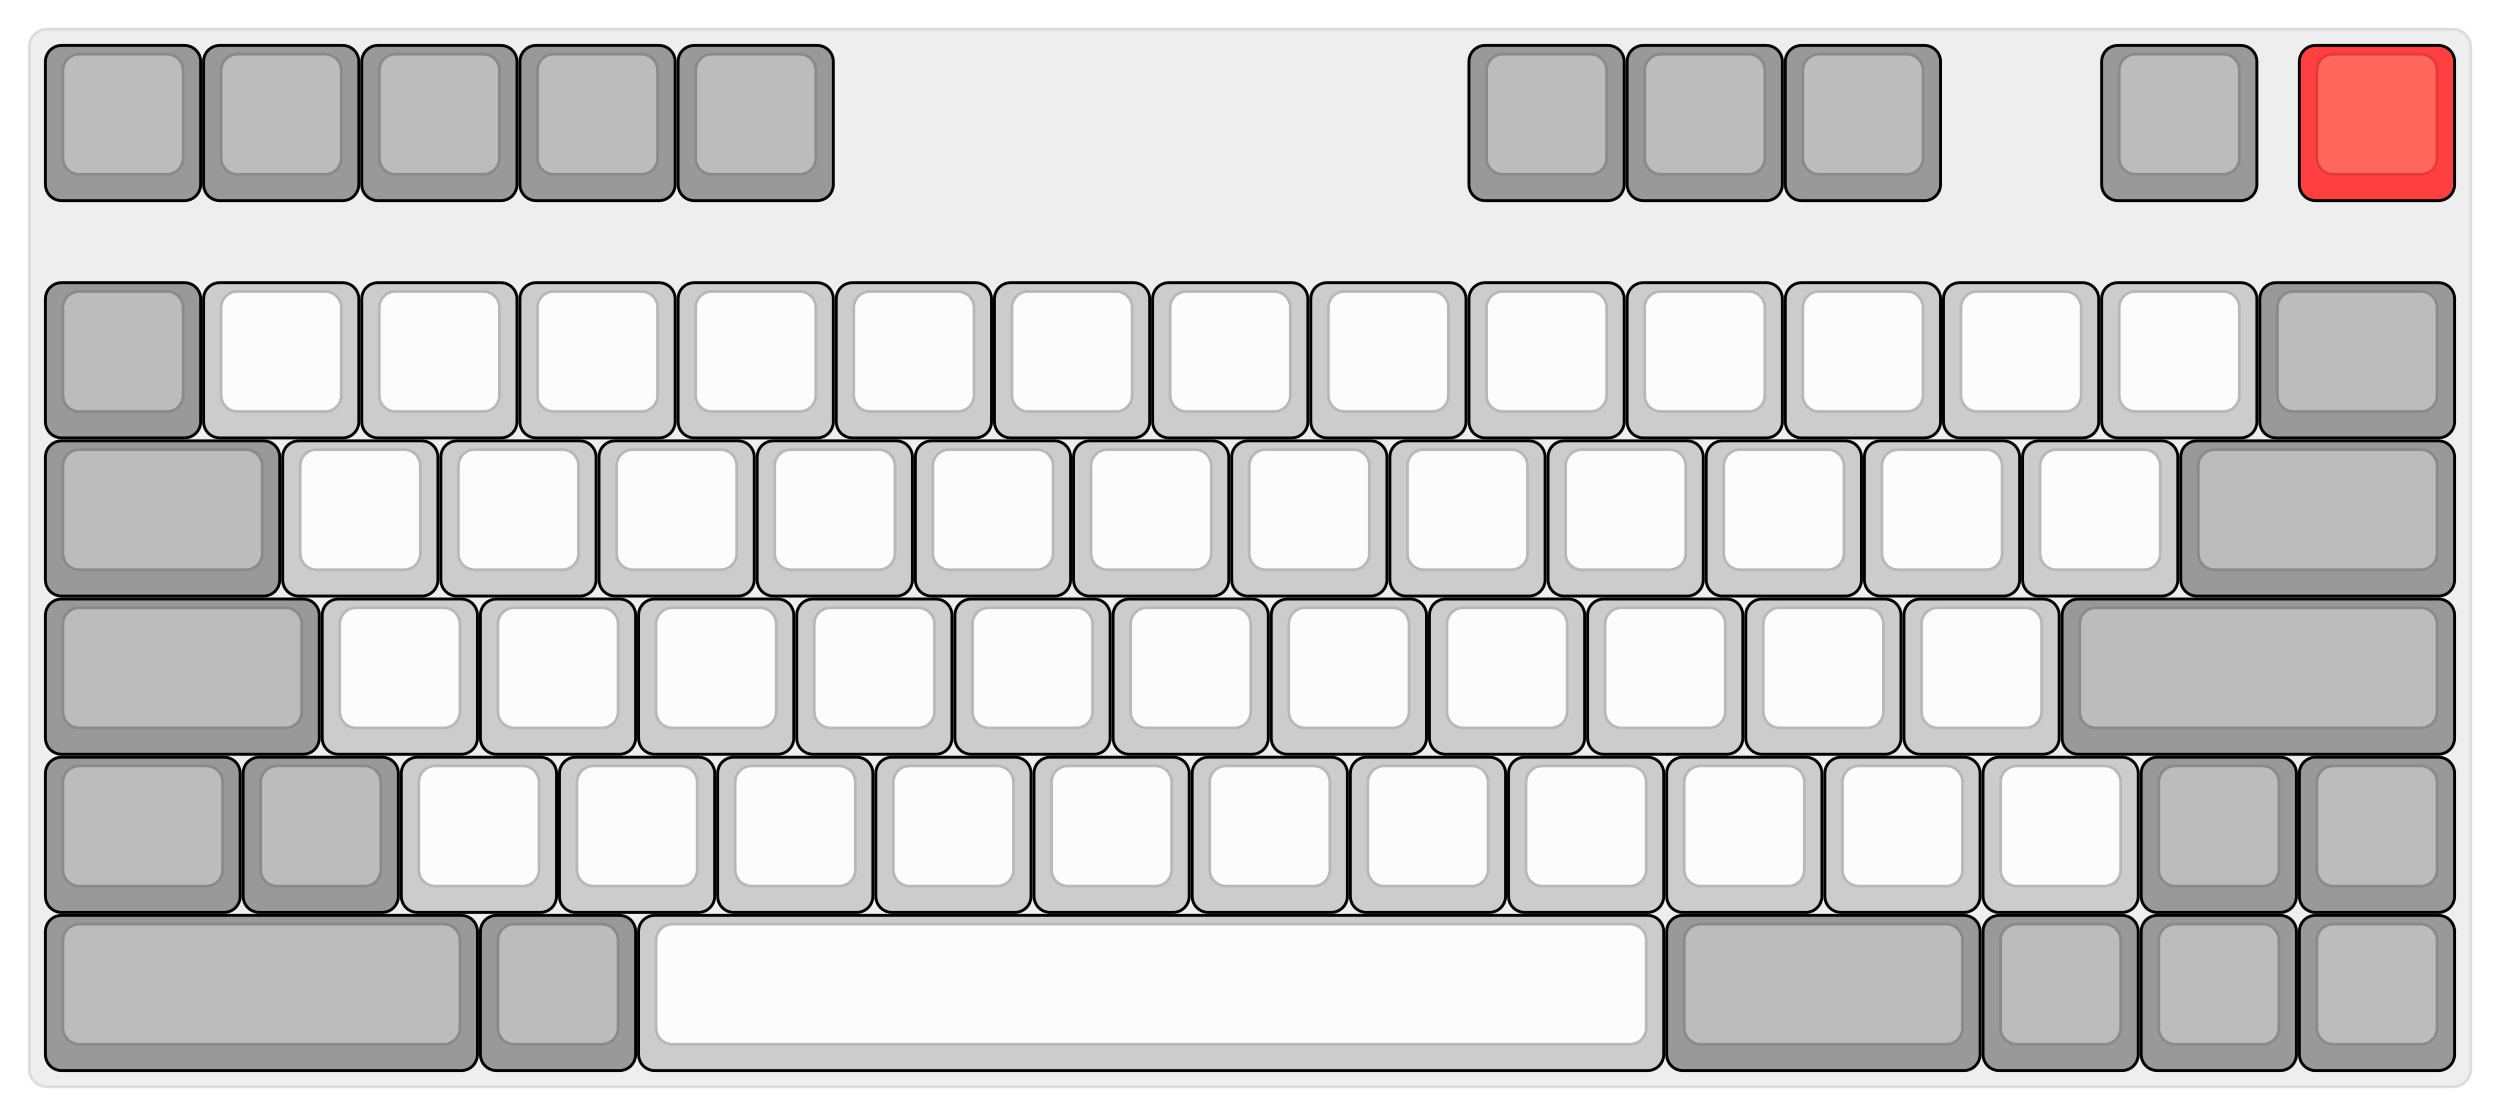
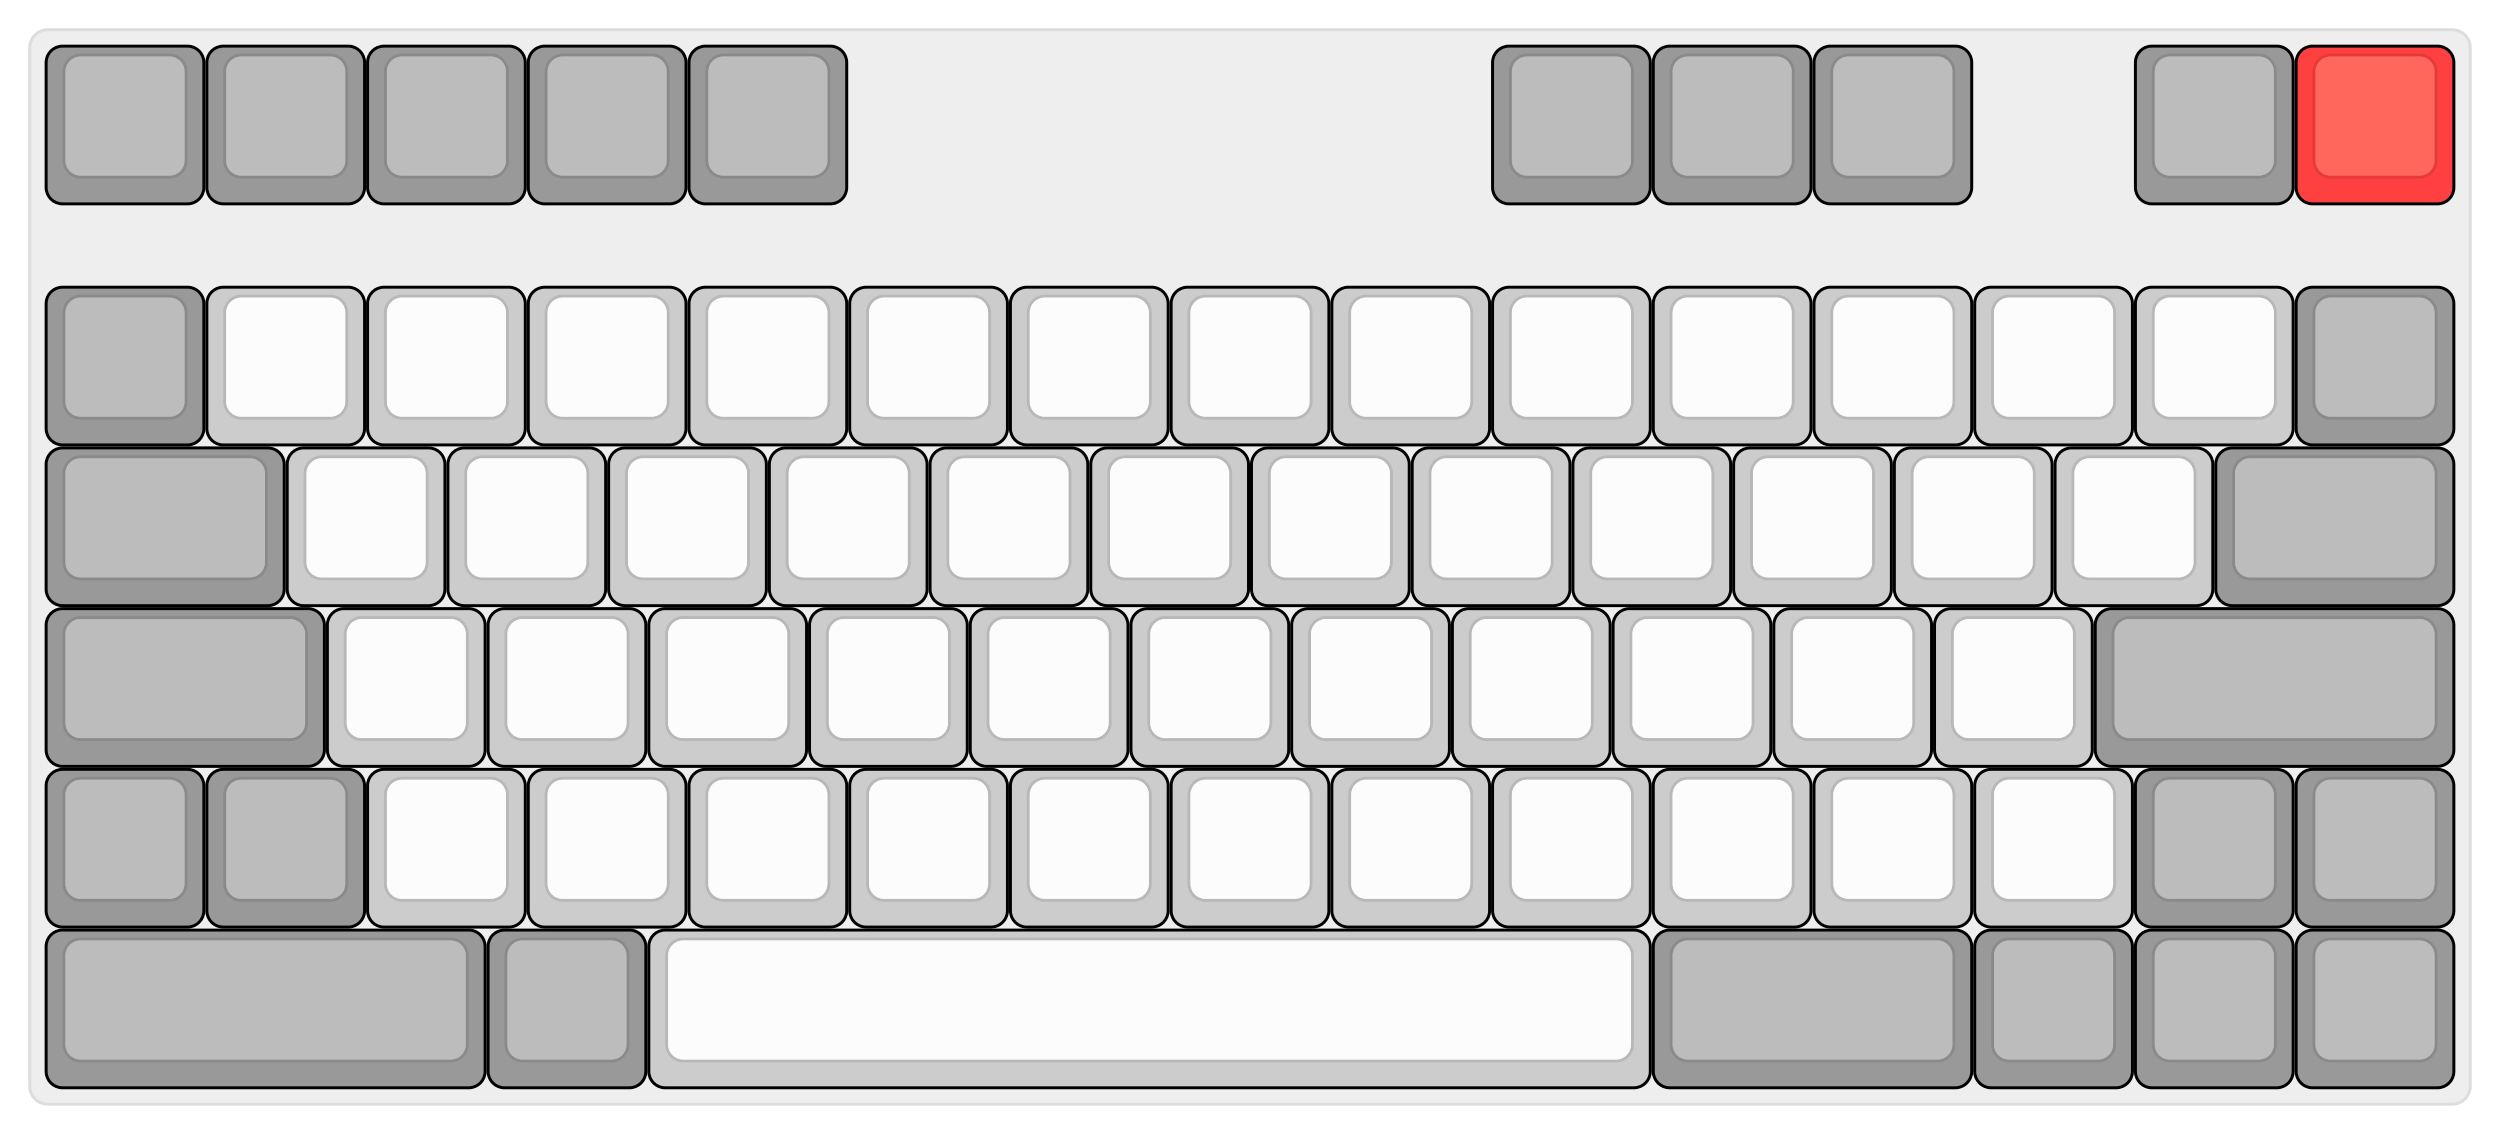
- <svg xmlns="http://www.w3.org/2000/svg" xmlns:xlink="http://www.w3.org/1999/xlink" width="853.5px" height="381px" viewBox="0 0 853.5 381">
+ <svg xmlns="http://www.w3.org/2000/svg" xmlns:xlink="http://www.w3.org/1999/xlink" width="840px" height="381px" viewBox="0 0 840 381">
  <style type="text/css">
    .keycap .border { stroke: black; stroke-width: 2; }
    .keycap .inner.border { stroke: rgba(0,0,0,.1); }
    </style>
  <defs>
    <linearGradient id="DCS">
      <stop offset="0%" stop-color="black" stop-opacity="0" />
      <stop offset="40%" stop-color="black" stop-opacity="0.1" />
      <stop offset="60%" stop-color="black" stop-opacity="0.1" />
      <stop offset="100%" stop-color="black" stop-opacity="0" />
    </linearGradient>
    <linearGradient id="SPACE" x1="0%" x2="0%" y1="0%" y2="100%">
      <stop offset="0%" stop-color="black" stop-opacity="0.1" />
      <stop offset="20%" stop-color="black" stop-opacity="0.0" />
      <stop offset="40%" stop-color="black" stop-opacity="0.0" />
      <stop offset="100%" stop-color="black" stop-opacity="0.1" />
    </linearGradient>
    <radialGradient id="DSA">
      <stop offset="0%" stop-color="black" stop-opacity="0.1" />
      <stop offset="10%" stop-color="black" stop-opacity="0.1" />
      <stop offset="100%" stop-color="black" stop-opacity="0" />
    </radialGradient>
    <radialGradient id="SA" xlink:href="#DSA" />
  </defs>
  <g transform="translate(10,10)">
-     <rect width="833.5" height="361" stroke="#ddd" stroke-width="1" fill="#eeeeee" rx="6" />
+     <rect width="820" height="361" stroke="#ddd" stroke-width="1" fill="#eeeeee" rx="6" />
    <g transform="translate(5,5)">
      <g class="  keycap">
        <rect x="1" y="1" width="52" height="52" rx="5" fill="#999999" class="outer border" />
        <rect x="1" y="1" width="52" height="52" rx="5" fill="#999999" />
        <rect x="7" y="4" width="40" height="40" rx="5" fill="#bcbcbc" class="inner border" />
        <rect x="7" y="4" width="40" height="40" rx="5" fill="#bcbcbc" />
      </g>
      <g class="  keycap">
        <rect x="55" y="1" width="52" height="52" rx="5" fill="#999999" class="outer border" />
        <rect x="55" y="1" width="52" height="52" rx="5" fill="#999999" />
        <rect x="61" y="4" width="40" height="40" rx="5" fill="#bcbcbc" class="inner border" />
        <rect x="61" y="4" width="40" height="40" rx="5" fill="#bcbcbc" />
      </g>
      <g class="  keycap">
        <rect x="109" y="1" width="52" height="52" rx="5" fill="#999999" class="outer border" />
        <rect x="109" y="1" width="52" height="52" rx="5" fill="#999999" />
        <rect x="115" y="4" width="40" height="40" rx="5" fill="#bcbcbc" class="inner border" />
        <rect x="115" y="4" width="40" height="40" rx="5" fill="#bcbcbc" />
      </g>
      <g class="  keycap">
        <rect x="163" y="1" width="52" height="52" rx="5" fill="#999999" class="outer border" />
        <rect x="163" y="1" width="52" height="52" rx="5" fill="#999999" />
        <rect x="169" y="4" width="40" height="40" rx="5" fill="#bcbcbc" class="inner border" />
        <rect x="169" y="4" width="40" height="40" rx="5" fill="#bcbcbc" />
      </g>
      <g class="  keycap">
        <rect x="217" y="1" width="52" height="52" rx="5" fill="#999999" class="outer border" />
        <rect x="217" y="1" width="52" height="52" rx="5" fill="#999999" />
        <rect x="223" y="4" width="40" height="40" rx="5" fill="#bcbcbc" class="inner border" />
        <rect x="223" y="4" width="40" height="40" rx="5" fill="#bcbcbc" />
      </g>
      <g class="  keycap">
        <rect x="487" y="1" width="52" height="52" rx="5" fill="#999999" class="outer border" />
        <rect x="487" y="1" width="52" height="52" rx="5" fill="#999999" />
        <rect x="493" y="4" width="40" height="40" rx="5" fill="#bcbcbc" class="inner border" />
        <rect x="493" y="4" width="40" height="40" rx="5" fill="#bcbcbc" />
      </g>
      <g class="  keycap">
        <rect x="541" y="1" width="52" height="52" rx="5" fill="#999999" class="outer border" />
        <rect x="541" y="1" width="52" height="52" rx="5" fill="#999999" />
        <rect x="547" y="4" width="40" height="40" rx="5" fill="#bcbcbc" class="inner border" />
        <rect x="547" y="4" width="40" height="40" rx="5" fill="#bcbcbc" />
      </g>
      <g class="  keycap">
        <rect x="595" y="1" width="52" height="52" rx="5" fill="#999999" class="outer border" />
        <rect x="595" y="1" width="52" height="52" rx="5" fill="#999999" />
        <rect x="601" y="4" width="40" height="40" rx="5" fill="#bcbcbc" class="inner border" />
        <rect x="601" y="4" width="40" height="40" rx="5" fill="#bcbcbc" />
      </g>
      <g class="  keycap">
        <rect x="703" y="1" width="52" height="52" rx="5" fill="#999999" class="outer border" />
        <rect x="703" y="1" width="52" height="52" rx="5" fill="#999999" />
        <rect x="709" y="4" width="40" height="40" rx="5" fill="#bcbcbc" class="inner border" />
        <rect x="709" y="4" width="40" height="40" rx="5" fill="#bcbcbc" />
      </g>
      <g class="  keycap">
-         <rect x="770.5" y="1" width="52" height="52" rx="5" fill="#ff4040" class="outer border" />
-         <rect x="770.5" y="1" width="52" height="52" rx="5" fill="#ff4040" />
-         <rect x="776.5" y="4" width="40" height="40" rx="5" fill="#ff665c" class="inner border" />
-         <rect x="776.5" y="4" width="40" height="40" rx="5" fill="#ff665c" />
+         <rect x="757" y="1" width="52" height="52" rx="5" fill="#ff4040" class="outer border" />
+         <rect x="757" y="1" width="52" height="52" rx="5" fill="#ff4040" />
+         <rect x="763" y="4" width="40" height="40" rx="5" fill="#ff665c" class="inner border" />
+         <rect x="763" y="4" width="40" height="40" rx="5" fill="#ff665c" />
      </g>
      <g class="  keycap">
        <rect x="1" y="82" width="52" height="52" rx="5" fill="#999999" class="outer border" />
        <rect x="1" y="82" width="52" height="52" rx="5" fill="#999999" />
        <rect x="7" y="85" width="40" height="40" rx="5" fill="#bcbcbc" class="inner border" />
        <rect x="7" y="85" width="40" height="40" rx="5" fill="#bcbcbc" />
      </g>
      <g class="  keycap">
        <rect x="55" y="82" width="52" height="52" rx="5" fill="#cccccc" class="outer border" />
        <rect x="55" y="82" width="52" height="52" rx="5" fill="#cccccc" />
        <rect x="61" y="85" width="40" height="40" rx="5" fill="#fcfcfc" class="inner border" />
        <rect x="61" y="85" width="40" height="40" rx="5" fill="#fcfcfc" />
      </g>
      <g class="  keycap">
        <rect x="109" y="82" width="52" height="52" rx="5" fill="#cccccc" class="outer border" />
        <rect x="109" y="82" width="52" height="52" rx="5" fill="#cccccc" />
        <rect x="115" y="85" width="40" height="40" rx="5" fill="#fcfcfc" class="inner border" />
        <rect x="115" y="85" width="40" height="40" rx="5" fill="#fcfcfc" />
      </g>
      <g class="  keycap">
        <rect x="163" y="82" width="52" height="52" rx="5" fill="#cccccc" class="outer border" />
        <rect x="163" y="82" width="52" height="52" rx="5" fill="#cccccc" />
        <rect x="169" y="85" width="40" height="40" rx="5" fill="#fcfcfc" class="inner border" />
        <rect x="169" y="85" width="40" height="40" rx="5" fill="#fcfcfc" />
      </g>
      <g class="  keycap">
        <rect x="217" y="82" width="52" height="52" rx="5" fill="#cccccc" class="outer border" />
        <rect x="217" y="82" width="52" height="52" rx="5" fill="#cccccc" />
        <rect x="223" y="85" width="40" height="40" rx="5" fill="#fcfcfc" class="inner border" />
        <rect x="223" y="85" width="40" height="40" rx="5" fill="#fcfcfc" />
      </g>
      <g class="  keycap">
        <rect x="271" y="82" width="52" height="52" rx="5" fill="#cccccc" class="outer border" />
        <rect x="271" y="82" width="52" height="52" rx="5" fill="#cccccc" />
        <rect x="277" y="85" width="40" height="40" rx="5" fill="#fcfcfc" class="inner border" />
        <rect x="277" y="85" width="40" height="40" rx="5" fill="#fcfcfc" />
      </g>
      <g class="  keycap">
        <rect x="325" y="82" width="52" height="52" rx="5" fill="#cccccc" class="outer border" />
        <rect x="325" y="82" width="52" height="52" rx="5" fill="#cccccc" />
        <rect x="331" y="85" width="40" height="40" rx="5" fill="#fcfcfc" class="inner border" />
        <rect x="331" y="85" width="40" height="40" rx="5" fill="#fcfcfc" />
      </g>
      <g class="  keycap">
        <rect x="379" y="82" width="52" height="52" rx="5" fill="#cccccc" class="outer border" />
        <rect x="379" y="82" width="52" height="52" rx="5" fill="#cccccc" />
        <rect x="385" y="85" width="40" height="40" rx="5" fill="#fcfcfc" class="inner border" />
        <rect x="385" y="85" width="40" height="40" rx="5" fill="#fcfcfc" />
      </g>
      <g class="  keycap">
        <rect x="433" y="82" width="52" height="52" rx="5" fill="#cccccc" class="outer border" />
        <rect x="433" y="82" width="52" height="52" rx="5" fill="#cccccc" />
        <rect x="439" y="85" width="40" height="40" rx="5" fill="#fcfcfc" class="inner border" />
        <rect x="439" y="85" width="40" height="40" rx="5" fill="#fcfcfc" />
      </g>
      <g class="  keycap">
        <rect x="487" y="82" width="52" height="52" rx="5" fill="#cccccc" class="outer border" />
        <rect x="487" y="82" width="52" height="52" rx="5" fill="#cccccc" />
        <rect x="493" y="85" width="40" height="40" rx="5" fill="#fcfcfc" class="inner border" />
        <rect x="493" y="85" width="40" height="40" rx="5" fill="#fcfcfc" />
      </g>
      <g class="  keycap">
        <rect x="541" y="82" width="52" height="52" rx="5" fill="#cccccc" class="outer border" />
        <rect x="541" y="82" width="52" height="52" rx="5" fill="#cccccc" />
        <rect x="547" y="85" width="40" height="40" rx="5" fill="#fcfcfc" class="inner border" />
        <rect x="547" y="85" width="40" height="40" rx="5" fill="#fcfcfc" />
      </g>
      <g class="  keycap">
        <rect x="595" y="82" width="52" height="52" rx="5" fill="#cccccc" class="outer border" />
        <rect x="595" y="82" width="52" height="52" rx="5" fill="#cccccc" />
        <rect x="601" y="85" width="40" height="40" rx="5" fill="#fcfcfc" class="inner border" />
        <rect x="601" y="85" width="40" height="40" rx="5" fill="#fcfcfc" />
      </g>
      <g class="  keycap">
        <rect x="649" y="82" width="52" height="52" rx="5" fill="#cccccc" class="outer border" />
        <rect x="649" y="82" width="52" height="52" rx="5" fill="#cccccc" />
        <rect x="655" y="85" width="40" height="40" rx="5" fill="#fcfcfc" class="inner border" />
        <rect x="655" y="85" width="40" height="40" rx="5" fill="#fcfcfc" />
      </g>
      <g class="  keycap">
        <rect x="703" y="82" width="52" height="52" rx="5" fill="#cccccc" class="outer border" />
        <rect x="703" y="82" width="52" height="52" rx="5" fill="#cccccc" />
        <rect x="709" y="85" width="40" height="40" rx="5" fill="#fcfcfc" class="inner border" />
        <rect x="709" y="85" width="40" height="40" rx="5" fill="#fcfcfc" />
      </g>
      <g class="  keycap">
-         <rect x="757" y="82" width="65.5" height="52" rx="5" fill="#999999" class="outer border" />
-         <rect x="757" y="82" width="65.5" height="52" rx="5" fill="#999999" />
-         <rect x="763" y="85" width="53.5" height="40" rx="5" fill="#bcbcbc" class="inner border" />
-         <rect x="763" y="85" width="53.5" height="40" rx="5" fill="#bcbcbc" />
+         <rect x="757" y="82" width="52" height="52" rx="5" fill="#999999" class="outer border" />
+         <rect x="757" y="82" width="52" height="52" rx="5" fill="#999999" />
+         <rect x="763" y="85" width="40" height="40" rx="5" fill="#bcbcbc" class="inner border" />
+         <rect x="763" y="85" width="40" height="40" rx="5" fill="#bcbcbc" />
      </g>
      <g class="  keycap">
        <rect x="1" y="136" width="79" height="52" rx="5" fill="#999999" class="outer border" />
        <rect x="1" y="136" width="79" height="52" rx="5" fill="#999999" />
        <rect x="7" y="139" width="67" height="40" rx="5" fill="#bcbcbc" class="inner border" />
        <rect x="7" y="139" width="67" height="40" rx="5" fill="#bcbcbc" />
      </g>
      <g class="  keycap">
        <rect x="82" y="136" width="52" height="52" rx="5" fill="#cccccc" class="outer border" />
        <rect x="82" y="136" width="52" height="52" rx="5" fill="#cccccc" />
        <rect x="88" y="139" width="40" height="40" rx="5" fill="#fcfcfc" class="inner border" />
        <rect x="88" y="139" width="40" height="40" rx="5" fill="#fcfcfc" />
      </g>
      <g class="  keycap">
        <rect x="136" y="136" width="52" height="52" rx="5" fill="#cccccc" class="outer border" />
        <rect x="136" y="136" width="52" height="52" rx="5" fill="#cccccc" />
        <rect x="142" y="139" width="40" height="40" rx="5" fill="#fcfcfc" class="inner border" />
        <rect x="142" y="139" width="40" height="40" rx="5" fill="#fcfcfc" />
      </g>
      <g class="  keycap">
        <rect x="190" y="136" width="52" height="52" rx="5" fill="#cccccc" class="outer border" />
        <rect x="190" y="136" width="52" height="52" rx="5" fill="#cccccc" />
        <rect x="196" y="139" width="40" height="40" rx="5" fill="#fcfcfc" class="inner border" />
        <rect x="196" y="139" width="40" height="40" rx="5" fill="#fcfcfc" />
      </g>
      <g class="  keycap">
        <rect x="244" y="136" width="52" height="52" rx="5" fill="#cccccc" class="outer border" />
        <rect x="244" y="136" width="52" height="52" rx="5" fill="#cccccc" />
        <rect x="250" y="139" width="40" height="40" rx="5" fill="#fcfcfc" class="inner border" />
        <rect x="250" y="139" width="40" height="40" rx="5" fill="#fcfcfc" />
      </g>
      <g class="  keycap">
        <rect x="298" y="136" width="52" height="52" rx="5" fill="#cccccc" class="outer border" />
        <rect x="298" y="136" width="52" height="52" rx="5" fill="#cccccc" />
        <rect x="304" y="139" width="40" height="40" rx="5" fill="#fcfcfc" class="inner border" />
        <rect x="304" y="139" width="40" height="40" rx="5" fill="#fcfcfc" />
      </g>
      <g class="  keycap">
        <rect x="352" y="136" width="52" height="52" rx="5" fill="#cccccc" class="outer border" />
        <rect x="352" y="136" width="52" height="52" rx="5" fill="#cccccc" />
        <rect x="358" y="139" width="40" height="40" rx="5" fill="#fcfcfc" class="inner border" />
        <rect x="358" y="139" width="40" height="40" rx="5" fill="#fcfcfc" />
      </g>
      <g class="  keycap">
        <rect x="406" y="136" width="52" height="52" rx="5" fill="#cccccc" class="outer border" />
        <rect x="406" y="136" width="52" height="52" rx="5" fill="#cccccc" />
        <rect x="412" y="139" width="40" height="40" rx="5" fill="#fcfcfc" class="inner border" />
        <rect x="412" y="139" width="40" height="40" rx="5" fill="#fcfcfc" />
      </g>
      <g class="  keycap">
        <rect x="460" y="136" width="52" height="52" rx="5" fill="#cccccc" class="outer border" />
        <rect x="460" y="136" width="52" height="52" rx="5" fill="#cccccc" />
        <rect x="466" y="139" width="40" height="40" rx="5" fill="#fcfcfc" class="inner border" />
        <rect x="466" y="139" width="40" height="40" rx="5" fill="#fcfcfc" />
      </g>
      <g class="  keycap">
        <rect x="514" y="136" width="52" height="52" rx="5" fill="#cccccc" class="outer border" />
        <rect x="514" y="136" width="52" height="52" rx="5" fill="#cccccc" />
        <rect x="520" y="139" width="40" height="40" rx="5" fill="#fcfcfc" class="inner border" />
        <rect x="520" y="139" width="40" height="40" rx="5" fill="#fcfcfc" />
      </g>
      <g class="  keycap">
        <rect x="568" y="136" width="52" height="52" rx="5" fill="#cccccc" class="outer border" />
        <rect x="568" y="136" width="52" height="52" rx="5" fill="#cccccc" />
        <rect x="574" y="139" width="40" height="40" rx="5" fill="#fcfcfc" class="inner border" />
        <rect x="574" y="139" width="40" height="40" rx="5" fill="#fcfcfc" />
      </g>
      <g class="  keycap">
        <rect x="622" y="136" width="52" height="52" rx="5" fill="#cccccc" class="outer border" />
        <rect x="622" y="136" width="52" height="52" rx="5" fill="#cccccc" />
        <rect x="628" y="139" width="40" height="40" rx="5" fill="#fcfcfc" class="inner border" />
        <rect x="628" y="139" width="40" height="40" rx="5" fill="#fcfcfc" />
      </g>
      <g class="  keycap">
        <rect x="676" y="136" width="52" height="52" rx="5" fill="#cccccc" class="outer border" />
        <rect x="676" y="136" width="52" height="52" rx="5" fill="#cccccc" />
        <rect x="682" y="139" width="40" height="40" rx="5" fill="#fcfcfc" class="inner border" />
        <rect x="682" y="139" width="40" height="40" rx="5" fill="#fcfcfc" />
      </g>
      <g class="  keycap">
-         <rect x="730" y="136" width="92.5" height="52" rx="5" fill="#999999" class="outer border" />
-         <rect x="730" y="136" width="92.5" height="52" rx="5" fill="#999999" />
-         <rect x="736" y="139" width="80.5" height="40" rx="5" fill="#bcbcbc" class="inner border" />
-         <rect x="736" y="139" width="80.5" height="40" rx="5" fill="#bcbcbc" />
+         <rect x="730" y="136" width="79" height="52" rx="5" fill="#999999" class="outer border" />
+         <rect x="730" y="136" width="79" height="52" rx="5" fill="#999999" />
+         <rect x="736" y="139" width="67" height="40" rx="5" fill="#bcbcbc" class="inner border" />
+         <rect x="736" y="139" width="67" height="40" rx="5" fill="#bcbcbc" />
      </g>
      <g class="  keycap">
        <rect x="1" y="190" width="92.5" height="52" rx="5" fill="#999999" class="outer border" />
        <rect x="1" y="190" width="92.5" height="52" rx="5" fill="#999999" />
        <rect x="7" y="193" width="80.5" height="40" rx="5" fill="#bcbcbc" class="inner border" />
        <rect x="7" y="193" width="80.5" height="40" rx="5" fill="#bcbcbc" />
      </g>
      <g class="  keycap">
        <rect x="95.5" y="190" width="52" height="52" rx="5" fill="#cccccc" class="outer border" />
        <rect x="95.5" y="190" width="52" height="52" rx="5" fill="#cccccc" />
        <rect x="101.5" y="193" width="40" height="40" rx="5" fill="#fcfcfc" class="inner border" />
        <rect x="101.5" y="193" width="40" height="40" rx="5" fill="#fcfcfc" />
      </g>
      <g class="  keycap">
        <rect x="149.5" y="190" width="52" height="52" rx="5" fill="#cccccc" class="outer border" />
        <rect x="149.5" y="190" width="52" height="52" rx="5" fill="#cccccc" />
        <rect x="155.5" y="193" width="40" height="40" rx="5" fill="#fcfcfc" class="inner border" />
        <rect x="155.5" y="193" width="40" height="40" rx="5" fill="#fcfcfc" />
      </g>
      <g class="  keycap">
        <rect x="203.5" y="190" width="52" height="52" rx="5" fill="#cccccc" class="outer border" />
        <rect x="203.5" y="190" width="52" height="52" rx="5" fill="#cccccc" />
        <rect x="209.5" y="193" width="40" height="40" rx="5" fill="#fcfcfc" class="inner border" />
        <rect x="209.5" y="193" width="40" height="40" rx="5" fill="#fcfcfc" />
      </g>
      <g class="  keycap">
        <rect x="257.5" y="190" width="52" height="52" rx="5" fill="#cccccc" class="outer border" />
        <rect x="257.5" y="190" width="52" height="52" rx="5" fill="#cccccc" />
        <rect x="263.5" y="193" width="40" height="40" rx="5" fill="#fcfcfc" class="inner border" />
        <rect x="263.5" y="193" width="40" height="40" rx="5" fill="#fcfcfc" />
      </g>
      <g class="  keycap">
        <rect x="311.5" y="190" width="52" height="52" rx="5" fill="#cccccc" class="outer border" />
        <rect x="311.5" y="190" width="52" height="52" rx="5" fill="#cccccc" />
        <rect x="317.5" y="193" width="40" height="40" rx="5" fill="#fcfcfc" class="inner border" />
        <rect x="317.5" y="193" width="40" height="40" rx="5" fill="#fcfcfc" />
      </g>
      <g class="  keycap">
        <rect x="365.5" y="190" width="52" height="52" rx="5" fill="#cccccc" class="outer border" />
        <rect x="365.5" y="190" width="52" height="52" rx="5" fill="#cccccc" />
        <rect x="371.5" y="193" width="40" height="40" rx="5" fill="#fcfcfc" class="inner border" />
        <rect x="371.5" y="193" width="40" height="40" rx="5" fill="#fcfcfc" />
      </g>
      <g class="  keycap">
        <rect x="419.5" y="190" width="52" height="52" rx="5" fill="#cccccc" class="outer border" />
        <rect x="419.5" y="190" width="52" height="52" rx="5" fill="#cccccc" />
        <rect x="425.5" y="193" width="40" height="40" rx="5" fill="#fcfcfc" class="inner border" />
        <rect x="425.5" y="193" width="40" height="40" rx="5" fill="#fcfcfc" />
      </g>
      <g class="  keycap">
        <rect x="473.5" y="190" width="52" height="52" rx="5" fill="#cccccc" class="outer border" />
        <rect x="473.5" y="190" width="52" height="52" rx="5" fill="#cccccc" />
        <rect x="479.5" y="193" width="40" height="40" rx="5" fill="#fcfcfc" class="inner border" />
        <rect x="479.5" y="193" width="40" height="40" rx="5" fill="#fcfcfc" />
      </g>
      <g class="  keycap">
        <rect x="527.5" y="190" width="52" height="52" rx="5" fill="#cccccc" class="outer border" />
        <rect x="527.5" y="190" width="52" height="52" rx="5" fill="#cccccc" />
        <rect x="533.5" y="193" width="40" height="40" rx="5" fill="#fcfcfc" class="inner border" />
        <rect x="533.5" y="193" width="40" height="40" rx="5" fill="#fcfcfc" />
      </g>
      <g class="  keycap">
        <rect x="581.5" y="190" width="52" height="52" rx="5" fill="#cccccc" class="outer border" />
        <rect x="581.5" y="190" width="52" height="52" rx="5" fill="#cccccc" />
        <rect x="587.5" y="193" width="40" height="40" rx="5" fill="#fcfcfc" class="inner border" />
        <rect x="587.5" y="193" width="40" height="40" rx="5" fill="#fcfcfc" />
      </g>
      <g class="  keycap">
        <rect x="635.5" y="190" width="52" height="52" rx="5" fill="#cccccc" class="outer border" />
        <rect x="635.5" y="190" width="52" height="52" rx="5" fill="#cccccc" />
        <rect x="641.5" y="193" width="40" height="40" rx="5" fill="#fcfcfc" class="inner border" />
        <rect x="641.5" y="193" width="40" height="40" rx="5" fill="#fcfcfc" />
      </g>
      <g class="  keycap">
-         <rect x="689.5" y="190" width="133" height="52" rx="5" fill="#999999" class="outer border" />
-         <rect x="689.5" y="190" width="133" height="52" rx="5" fill="#999999" />
-         <rect x="695.5" y="193" width="121" height="40" rx="5" fill="#bcbcbc" class="inner border" />
-         <rect x="695.5" y="193" width="121" height="40" rx="5" fill="#bcbcbc" />
-       </g>
-       <g class="  keycap">
-         <rect x="1" y="244" width="65.5" height="52" rx="5" fill="#999999" class="outer border" />
-         <rect x="1" y="244" width="65.5" height="52" rx="5" fill="#999999" />
-         <rect x="7" y="247" width="53.5" height="40" rx="5" fill="#bcbcbc" class="inner border" />
-         <rect x="7" y="247" width="53.5" height="40" rx="5" fill="#bcbcbc" />
-       </g>
-       <g class="  keycap">
-         <rect x="68.5" y="244" width="52" height="52" rx="5" fill="#999999" class="outer border" />
-         <rect x="68.5" y="244" width="52" height="52" rx="5" fill="#999999" />
-         <rect x="74.5" y="247" width="40" height="40" rx="5" fill="#bcbcbc" class="inner border" />
-         <rect x="74.5" y="247" width="40" height="40" rx="5" fill="#bcbcbc" />
-       </g>
-       <g class="  keycap">
-         <rect x="122.5" y="244" width="52" height="52" rx="5" fill="#cccccc" class="outer border" />
-         <rect x="122.5" y="244" width="52" height="52" rx="5" fill="#cccccc" />
-         <rect x="128.5" y="247" width="40" height="40" rx="5" fill="#fcfcfc" class="inner border" />
-         <rect x="128.5" y="247" width="40" height="40" rx="5" fill="#fcfcfc" />
-       </g>
-       <g class="  keycap">
-         <rect x="176.5" y="244" width="52" height="52" rx="5" fill="#cccccc" class="outer border" />
-         <rect x="176.5" y="244" width="52" height="52" rx="5" fill="#cccccc" />
-         <rect x="182.5" y="247" width="40" height="40" rx="5" fill="#fcfcfc" class="inner border" />
-         <rect x="182.5" y="247" width="40" height="40" rx="5" fill="#fcfcfc" />
-       </g>
-       <g class="  keycap">
-         <rect x="230.5" y="244" width="52" height="52" rx="5" fill="#cccccc" class="outer border" />
-         <rect x="230.5" y="244" width="52" height="52" rx="5" fill="#cccccc" />
-         <rect x="236.5" y="247" width="40" height="40" rx="5" fill="#fcfcfc" class="inner border" />
-         <rect x="236.5" y="247" width="40" height="40" rx="5" fill="#fcfcfc" />
-       </g>
-       <g class="  keycap">
-         <rect x="284.5" y="244" width="52" height="52" rx="5" fill="#cccccc" class="outer border" />
-         <rect x="284.5" y="244" width="52" height="52" rx="5" fill="#cccccc" />
-         <rect x="290.5" y="247" width="40" height="40" rx="5" fill="#fcfcfc" class="inner border" />
-         <rect x="290.5" y="247" width="40" height="40" rx="5" fill="#fcfcfc" />
-       </g>
-       <g class="  keycap">
-         <rect x="338.5" y="244" width="52" height="52" rx="5" fill="#cccccc" class="outer border" />
-         <rect x="338.5" y="244" width="52" height="52" rx="5" fill="#cccccc" />
-         <rect x="344.5" y="247" width="40" height="40" rx="5" fill="#fcfcfc" class="inner border" />
-         <rect x="344.5" y="247" width="40" height="40" rx="5" fill="#fcfcfc" />
-       </g>
-       <g class="  keycap">
-         <rect x="392.5" y="244" width="52" height="52" rx="5" fill="#cccccc" class="outer border" />
-         <rect x="392.5" y="244" width="52" height="52" rx="5" fill="#cccccc" />
-         <rect x="398.5" y="247" width="40" height="40" rx="5" fill="#fcfcfc" class="inner border" />
-         <rect x="398.5" y="247" width="40" height="40" rx="5" fill="#fcfcfc" />
-       </g>
-       <g class="  keycap">
-         <rect x="446.5" y="244" width="52" height="52" rx="5" fill="#cccccc" class="outer border" />
-         <rect x="446.5" y="244" width="52" height="52" rx="5" fill="#cccccc" />
-         <rect x="452.5" y="247" width="40" height="40" rx="5" fill="#fcfcfc" class="inner border" />
-         <rect x="452.5" y="247" width="40" height="40" rx="5" fill="#fcfcfc" />
-       </g>
-       <g class="  keycap">
-         <rect x="500.5" y="244" width="52" height="52" rx="5" fill="#cccccc" class="outer border" />
-         <rect x="500.5" y="244" width="52" height="52" rx="5" fill="#cccccc" />
-         <rect x="506.5" y="247" width="40" height="40" rx="5" fill="#fcfcfc" class="inner border" />
-         <rect x="506.5" y="247" width="40" height="40" rx="5" fill="#fcfcfc" />
-       </g>
-       <g class="  keycap">
-         <rect x="554.5" y="244" width="52" height="52" rx="5" fill="#cccccc" class="outer border" />
-         <rect x="554.5" y="244" width="52" height="52" rx="5" fill="#cccccc" />
-         <rect x="560.5" y="247" width="40" height="40" rx="5" fill="#fcfcfc" class="inner border" />
-         <rect x="560.5" y="247" width="40" height="40" rx="5" fill="#fcfcfc" />
-       </g>
-       <g class="  keycap">
-         <rect x="608.5" y="244" width="52" height="52" rx="5" fill="#cccccc" class="outer border" />
-         <rect x="608.5" y="244" width="52" height="52" rx="5" fill="#cccccc" />
-         <rect x="614.5" y="247" width="40" height="40" rx="5" fill="#fcfcfc" class="inner border" />
-         <rect x="614.5" y="247" width="40" height="40" rx="5" fill="#fcfcfc" />
-       </g>
-       <g class="  keycap">
-         <rect x="662.5" y="244" width="52" height="52" rx="5" fill="#cccccc" class="outer border" />
-         <rect x="662.5" y="244" width="52" height="52" rx="5" fill="#cccccc" />
-         <rect x="668.5" y="247" width="40" height="40" rx="5" fill="#fcfcfc" class="inner border" />
-         <rect x="668.5" y="247" width="40" height="40" rx="5" fill="#fcfcfc" />
-       </g>
-       <g class="  keycap">
-         <rect x="716.5" y="244" width="52" height="52" rx="5" fill="#999999" class="outer border" />
-         <rect x="716.5" y="244" width="52" height="52" rx="5" fill="#999999" />
-         <rect x="722.5" y="247" width="40" height="40" rx="5" fill="#bcbcbc" class="inner border" />
-         <rect x="722.5" y="247" width="40" height="40" rx="5" fill="#bcbcbc" />
-       </g>
-       <g class="  keycap">
-         <rect x="770.5" y="244" width="52" height="52" rx="5" fill="#999999" class="outer border" />
-         <rect x="770.5" y="244" width="52" height="52" rx="5" fill="#999999" />
-         <rect x="776.5" y="247" width="40" height="40" rx="5" fill="#bcbcbc" class="inner border" />
-         <rect x="776.5" y="247" width="40" height="40" rx="5" fill="#bcbcbc" />
+         <rect x="689.5" y="190" width="119.5" height="52" rx="5" fill="#999999" class="outer border" />
+         <rect x="689.5" y="190" width="119.5" height="52" rx="5" fill="#999999" />
+         <rect x="695.5" y="193" width="107.5" height="40" rx="5" fill="#bcbcbc" class="inner border" />
+         <rect x="695.5" y="193" width="107.5" height="40" rx="5" fill="#bcbcbc" />
+       </g>
+       <g class="  keycap">
+         <rect x="1" y="244" width="52" height="52" rx="5" fill="#999999" class="outer border" />
+         <rect x="1" y="244" width="52" height="52" rx="5" fill="#999999" />
+         <rect x="7" y="247" width="40" height="40" rx="5" fill="#bcbcbc" class="inner border" />
+         <rect x="7" y="247" width="40" height="40" rx="5" fill="#bcbcbc" />
+       </g>
+       <g class="  keycap">
+         <rect x="55" y="244" width="52" height="52" rx="5" fill="#999999" class="outer border" />
+         <rect x="55" y="244" width="52" height="52" rx="5" fill="#999999" />
+         <rect x="61" y="247" width="40" height="40" rx="5" fill="#bcbcbc" class="inner border" />
+         <rect x="61" y="247" width="40" height="40" rx="5" fill="#bcbcbc" />
+       </g>
+       <g class="  keycap">
+         <rect x="109" y="244" width="52" height="52" rx="5" fill="#cccccc" class="outer border" />
+         <rect x="109" y="244" width="52" height="52" rx="5" fill="#cccccc" />
+         <rect x="115" y="247" width="40" height="40" rx="5" fill="#fcfcfc" class="inner border" />
+         <rect x="115" y="247" width="40" height="40" rx="5" fill="#fcfcfc" />
+       </g>
+       <g class="  keycap">
+         <rect x="163" y="244" width="52" height="52" rx="5" fill="#cccccc" class="outer border" />
+         <rect x="163" y="244" width="52" height="52" rx="5" fill="#cccccc" />
+         <rect x="169" y="247" width="40" height="40" rx="5" fill="#fcfcfc" class="inner border" />
+         <rect x="169" y="247" width="40" height="40" rx="5" fill="#fcfcfc" />
+       </g>
+       <g class="  keycap">
+         <rect x="217" y="244" width="52" height="52" rx="5" fill="#cccccc" class="outer border" />
+         <rect x="217" y="244" width="52" height="52" rx="5" fill="#cccccc" />
+         <rect x="223" y="247" width="40" height="40" rx="5" fill="#fcfcfc" class="inner border" />
+         <rect x="223" y="247" width="40" height="40" rx="5" fill="#fcfcfc" />
+       </g>
+       <g class="  keycap">
+         <rect x="271" y="244" width="52" height="52" rx="5" fill="#cccccc" class="outer border" />
+         <rect x="271" y="244" width="52" height="52" rx="5" fill="#cccccc" />
+         <rect x="277" y="247" width="40" height="40" rx="5" fill="#fcfcfc" class="inner border" />
+         <rect x="277" y="247" width="40" height="40" rx="5" fill="#fcfcfc" />
+       </g>
+       <g class="  keycap">
+         <rect x="325" y="244" width="52" height="52" rx="5" fill="#cccccc" class="outer border" />
+         <rect x="325" y="244" width="52" height="52" rx="5" fill="#cccccc" />
+         <rect x="331" y="247" width="40" height="40" rx="5" fill="#fcfcfc" class="inner border" />
+         <rect x="331" y="247" width="40" height="40" rx="5" fill="#fcfcfc" />
+       </g>
+       <g class="  keycap">
+         <rect x="379" y="244" width="52" height="52" rx="5" fill="#cccccc" class="outer border" />
+         <rect x="379" y="244" width="52" height="52" rx="5" fill="#cccccc" />
+         <rect x="385" y="247" width="40" height="40" rx="5" fill="#fcfcfc" class="inner border" />
+         <rect x="385" y="247" width="40" height="40" rx="5" fill="#fcfcfc" />
+       </g>
+       <g class="  keycap">
+         <rect x="433" y="244" width="52" height="52" rx="5" fill="#cccccc" class="outer border" />
+         <rect x="433" y="244" width="52" height="52" rx="5" fill="#cccccc" />
+         <rect x="439" y="247" width="40" height="40" rx="5" fill="#fcfcfc" class="inner border" />
+         <rect x="439" y="247" width="40" height="40" rx="5" fill="#fcfcfc" />
+       </g>
+       <g class="  keycap">
+         <rect x="487" y="244" width="52" height="52" rx="5" fill="#cccccc" class="outer border" />
+         <rect x="487" y="244" width="52" height="52" rx="5" fill="#cccccc" />
+         <rect x="493" y="247" width="40" height="40" rx="5" fill="#fcfcfc" class="inner border" />
+         <rect x="493" y="247" width="40" height="40" rx="5" fill="#fcfcfc" />
+       </g>
+       <g class="  keycap">
+         <rect x="541" y="244" width="52" height="52" rx="5" fill="#cccccc" class="outer border" />
+         <rect x="541" y="244" width="52" height="52" rx="5" fill="#cccccc" />
+         <rect x="547" y="247" width="40" height="40" rx="5" fill="#fcfcfc" class="inner border" />
+         <rect x="547" y="247" width="40" height="40" rx="5" fill="#fcfcfc" />
+       </g>
+       <g class="  keycap">
+         <rect x="595" y="244" width="52" height="52" rx="5" fill="#cccccc" class="outer border" />
+         <rect x="595" y="244" width="52" height="52" rx="5" fill="#cccccc" />
+         <rect x="601" y="247" width="40" height="40" rx="5" fill="#fcfcfc" class="inner border" />
+         <rect x="601" y="247" width="40" height="40" rx="5" fill="#fcfcfc" />
+       </g>
+       <g class="  keycap">
+         <rect x="649" y="244" width="52" height="52" rx="5" fill="#cccccc" class="outer border" />
+         <rect x="649" y="244" width="52" height="52" rx="5" fill="#cccccc" />
+         <rect x="655" y="247" width="40" height="40" rx="5" fill="#fcfcfc" class="inner border" />
+         <rect x="655" y="247" width="40" height="40" rx="5" fill="#fcfcfc" />
+       </g>
+       <g class="  keycap">
+         <rect x="703" y="244" width="52" height="52" rx="5" fill="#999999" class="outer border" />
+         <rect x="703" y="244" width="52" height="52" rx="5" fill="#999999" />
+         <rect x="709" y="247" width="40" height="40" rx="5" fill="#bcbcbc" class="inner border" />
+         <rect x="709" y="247" width="40" height="40" rx="5" fill="#bcbcbc" />
+       </g>
+       <g class="  keycap">
+         <rect x="757" y="244" width="52" height="52" rx="5" fill="#999999" class="outer border" />
+         <rect x="757" y="244" width="52" height="52" rx="5" fill="#999999" />
+         <rect x="763" y="247" width="40" height="40" rx="5" fill="#bcbcbc" class="inner border" />
+         <rect x="763" y="247" width="40" height="40" rx="5" fill="#bcbcbc" />
      </g>
      <g class="  keycap">
        <rect x="1" y="298" width="146.5" height="52" rx="5" fill="#999999" class="outer border" />
        <rect x="1" y="298" width="146.5" height="52" rx="5" fill="#999999" />
        <rect x="7" y="301" width="134.5" height="40" rx="5" fill="#bcbcbc" class="inner border" />
        <rect x="7" y="301" width="134.5" height="40" rx="5" fill="#bcbcbc" />
      </g>
      <g class="  keycap">
        <rect x="149.5" y="298" width="52" height="52" rx="5" fill="#999999" class="outer border" />
        <rect x="149.5" y="298" width="52" height="52" rx="5" fill="#999999" />
        <rect x="155.5" y="301" width="40" height="40" rx="5" fill="#bcbcbc" class="inner border" />
        <rect x="155.5" y="301" width="40" height="40" rx="5" fill="#bcbcbc" />
      </g>
      <g class="  keycap">
-         <rect x="203.5" y="298" width="349" height="52" rx="5" fill="#cccccc" class="outer border" />
-         <rect x="203.5" y="298" width="349" height="52" rx="5" fill="#cccccc" />
-         <rect x="209.5" y="301" width="337" height="40" rx="5" fill="#fcfcfc" class="inner border" />
-         <rect x="209.5" y="301" width="337" height="40" rx="5" fill="#fcfcfc" />
-       </g>
-       <g class="  keycap">
-         <rect x="554.5" y="298" width="106" height="52" rx="5" fill="#999999" class="outer border" />
-         <rect x="554.5" y="298" width="106" height="52" rx="5" fill="#999999" />
-         <rect x="560.5" y="301" width="94" height="40" rx="5" fill="#bcbcbc" class="inner border" />
-         <rect x="560.5" y="301" width="94" height="40" rx="5" fill="#bcbcbc" />
-       </g>
-       <g class="  keycap">
-         <rect x="662.5" y="298" width="52" height="52" rx="5" fill="#999999" class="outer border" />
-         <rect x="662.5" y="298" width="52" height="52" rx="5" fill="#999999" />
-         <rect x="668.5" y="301" width="40" height="40" rx="5" fill="#bcbcbc" class="inner border" />
-         <rect x="668.5" y="301" width="40" height="40" rx="5" fill="#bcbcbc" />
-       </g>
-       <g class="  keycap">
-         <rect x="716.5" y="298" width="52" height="52" rx="5" fill="#999999" class="outer border" />
-         <rect x="716.5" y="298" width="52" height="52" rx="5" fill="#999999" />
-         <rect x="722.5" y="301" width="40" height="40" rx="5" fill="#bcbcbc" class="inner border" />
-         <rect x="722.5" y="301" width="40" height="40" rx="5" fill="#bcbcbc" />
-       </g>
-       <g class="  keycap">
-         <rect x="770.5" y="298" width="52" height="52" rx="5" fill="#999999" class="outer border" />
-         <rect x="770.5" y="298" width="52" height="52" rx="5" fill="#999999" />
-         <rect x="776.5" y="301" width="40" height="40" rx="5" fill="#bcbcbc" class="inner border" />
-         <rect x="776.5" y="301" width="40" height="40" rx="5" fill="#bcbcbc" />
+         <rect x="203.5" y="298" width="335.5" height="52" rx="5" fill="#cccccc" class="outer border" />
+         <rect x="203.5" y="298" width="335.5" height="52" rx="5" fill="#cccccc" />
+         <rect x="209.5" y="301" width="323.5" height="40" rx="5" fill="#fcfcfc" class="inner border" />
+         <rect x="209.5" y="301" width="323.5" height="40" rx="5" fill="#fcfcfc" />
+       </g>
+       <g class="  keycap">
+         <rect x="541" y="298" width="106" height="52" rx="5" fill="#999999" class="outer border" />
+         <rect x="541" y="298" width="106" height="52" rx="5" fill="#999999" />
+         <rect x="547" y="301" width="94" height="40" rx="5" fill="#bcbcbc" class="inner border" />
+         <rect x="547" y="301" width="94" height="40" rx="5" fill="#bcbcbc" />
+       </g>
+       <g class="  keycap">
+         <rect x="649" y="298" width="52" height="52" rx="5" fill="#999999" class="outer border" />
+         <rect x="649" y="298" width="52" height="52" rx="5" fill="#999999" />
+         <rect x="655" y="301" width="40" height="40" rx="5" fill="#bcbcbc" class="inner border" />
+         <rect x="655" y="301" width="40" height="40" rx="5" fill="#bcbcbc" />
+       </g>
+       <g class="  keycap">
+         <rect x="703" y="298" width="52" height="52" rx="5" fill="#999999" class="outer border" />
+         <rect x="703" y="298" width="52" height="52" rx="5" fill="#999999" />
+         <rect x="709" y="301" width="40" height="40" rx="5" fill="#bcbcbc" class="inner border" />
+         <rect x="709" y="301" width="40" height="40" rx="5" fill="#bcbcbc" />
+       </g>
+       <g class="  keycap">
+         <rect x="757" y="298" width="52" height="52" rx="5" fill="#999999" class="outer border" />
+         <rect x="757" y="298" width="52" height="52" rx="5" fill="#999999" />
+         <rect x="763" y="301" width="40" height="40" rx="5" fill="#bcbcbc" class="inner border" />
+         <rect x="763" y="301" width="40" height="40" rx="5" fill="#bcbcbc" />
      </g>
    </g>
  </g>
</svg>
